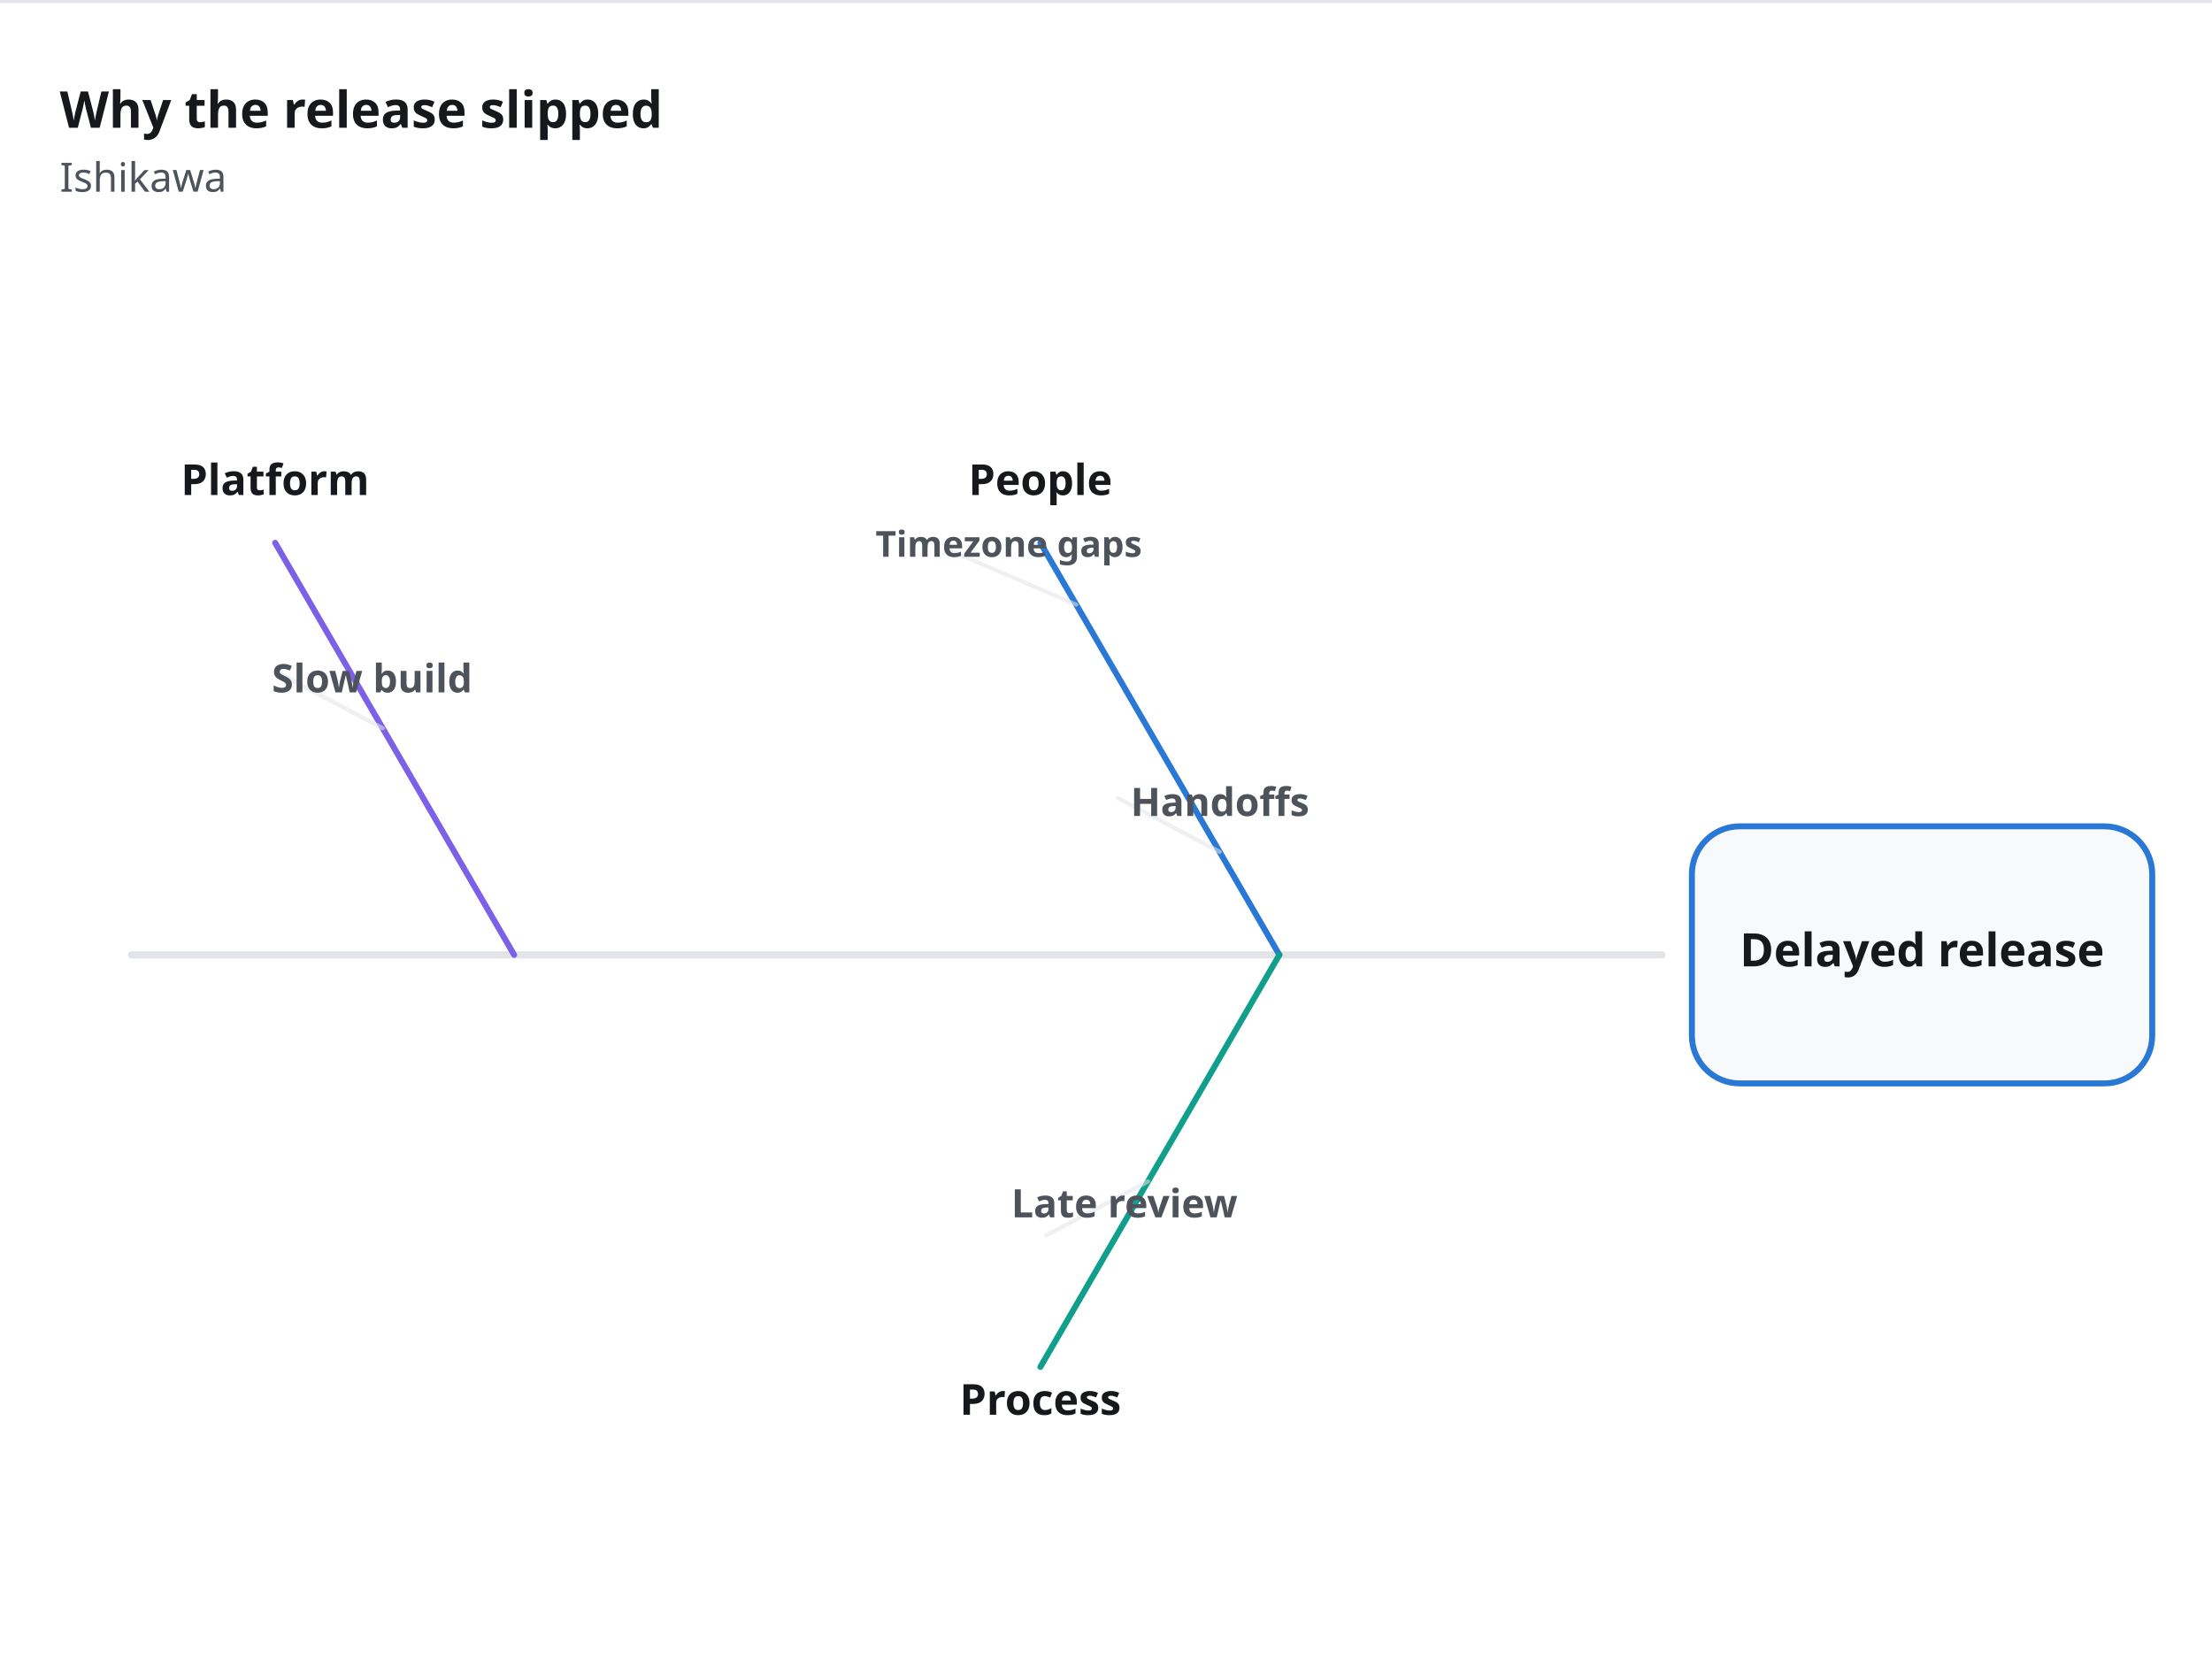
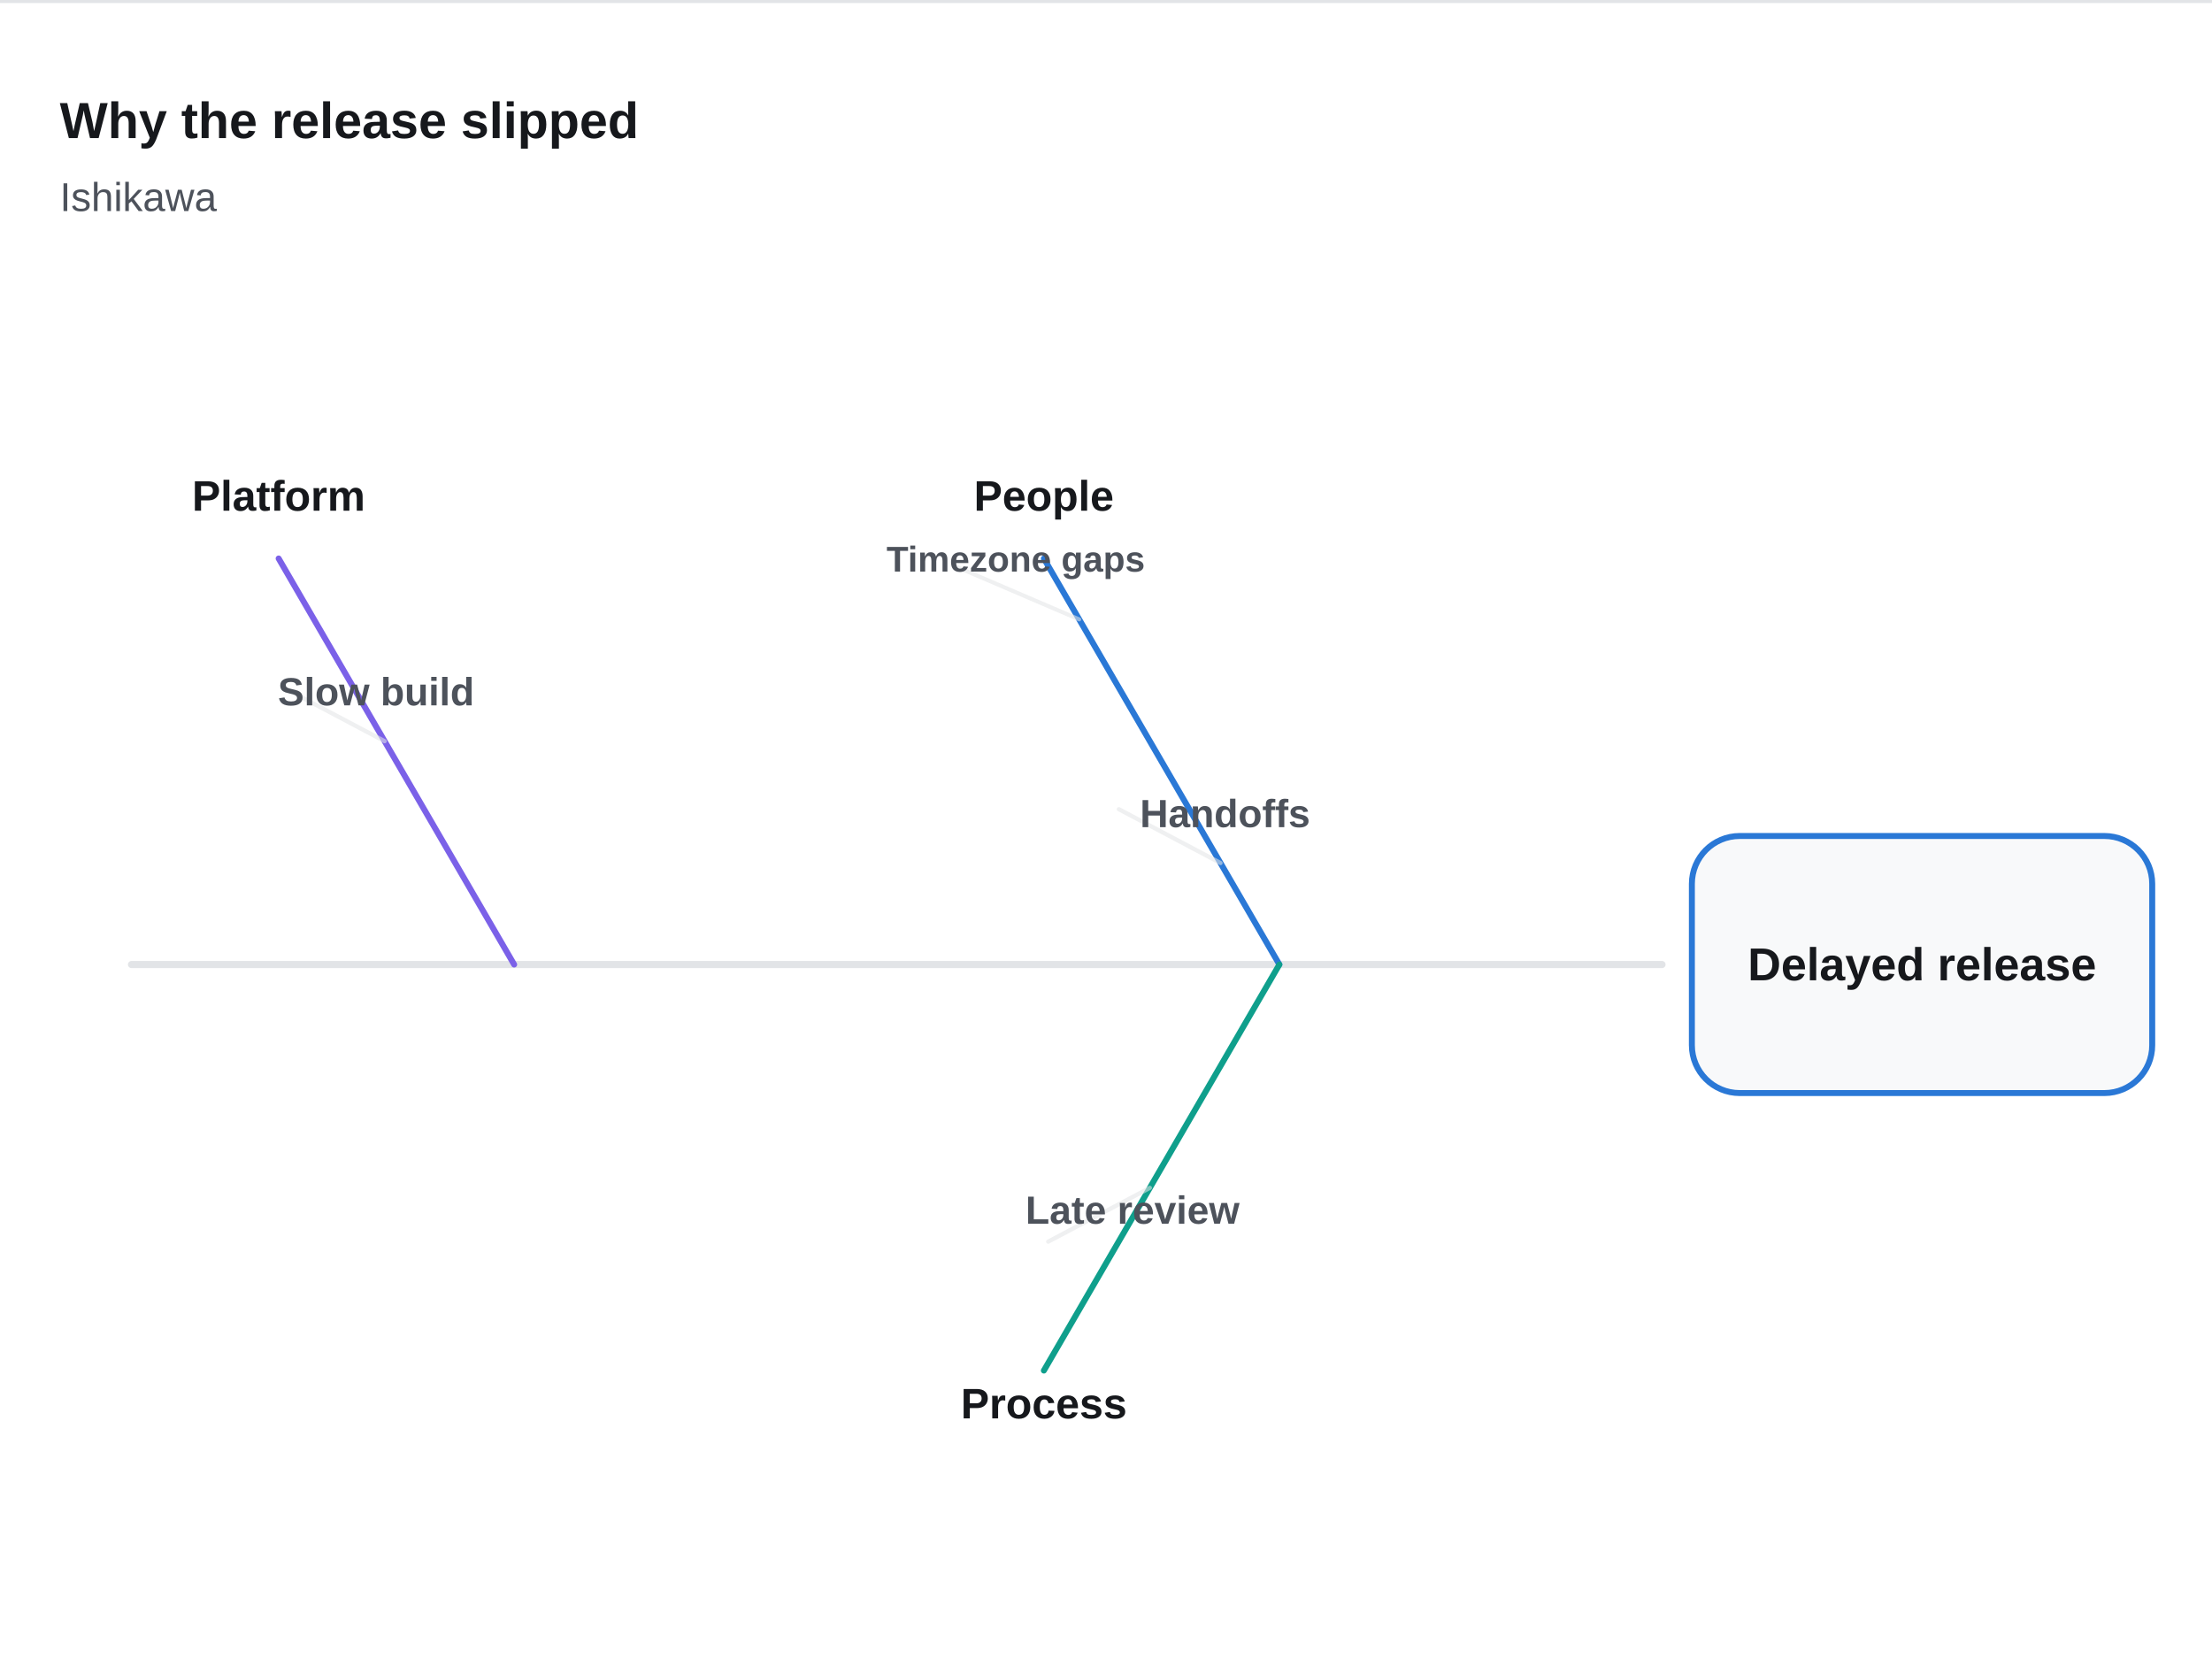
- <svg xmlns="http://www.w3.org/2000/svg" id="cfx-visual-e506b01c" width="740" height="555" viewBox="10 0 740 555" role="img" aria-labelledby="cfx-visual-e506b01c-title cfx-visual-e506b01c-desc" preserveAspectRatio="xMidYMid meet" shape-rendering="geometricPrecision" text-rendering="geometricPrecision" data-cfx-look="graphite" style="max-width:100%;height:auto;display:block" data-cfx-label-layout="measured" data-cfx-label-count="10" data-cfx-label-dropped="0">
+ <svg xmlns="http://www.w3.org/2000/svg" id="cfx-visual-1bc5ae4e" width="740" height="555" viewBox="10 0 740 555" role="img" aria-labelledby="cfx-visual-1bc5ae4e-title cfx-visual-1bc5ae4e-desc" preserveAspectRatio="xMidYMid meet" shape-rendering="geometricPrecision" text-rendering="geometricPrecision" data-cfx-look="graphite" style="max-width:100%;height:auto;display:block" data-cfx-label-layout="measured" data-cfx-label-count="10" data-cfx-label-dropped="0">
  <defs>
-     <style>#cfx-visual-e506b01c .cfx-guide-stroke,#cfx-visual-e506b01c .cfx-premium-stroke{vector-effect:non-scaling-stroke;shape-rendering:geometricPrecision}#cfx-visual-e506b01c text{text-rendering:geometricPrecision;-webkit-font-smoothing:antialiased}</style>
-     <clipPath id="cfx-visual-e506b01c-visualCardClip">
+     <style>#cfx-visual-1bc5ae4e .cfx-guide-stroke,#cfx-visual-1bc5ae4e .cfx-premium-stroke{vector-effect:non-scaling-stroke;shape-rendering:geometricPrecision}#cfx-visual-1bc5ae4e text{text-rendering:geometricPrecision;-webkit-font-smoothing:antialiased}</style>
+     <clipPath id="cfx-visual-1bc5ae4e-visualCardClip">
      <rect x="0" y="0" width="760" height="570" rx="3" />
    </clipPath>
  </defs>
  <rect data-cfx-role="visual-background" width="100%" height="100%" fill="#F2F3F4" />
  <rect data-cfx-role="visual-card" class="cfx-guide-stroke" x="0.5" y="0.5" width="759" height="569" rx="2.5" fill="#FFFFFF" stroke="#E2E4E7" />
-   <text data-cfx-role="visual-title" x="30" y="42.75" fill="#16181C" font-family="Calibri, Carlito, Segoe UI, system-ui, sans-serif" font-size="17" font-weight="700" data-cfx-label-original="Why the release slipped" data-cfx-label-status="placed" data-cfx-label-x="30" data-cfx-label-y="30" data-cfx-label-width="169.311" data-cfx-label-height="17">Why the release slipped</text>
-   <text data-cfx-role="visual-subtitle" x="30" y="64.125" fill="#4D525B" font-family="Calibri, Carlito, Segoe UI, system-ui, sans-serif" font-size="13.5" data-cfx-label-original="Ishikawa" data-cfx-label-status="placed" data-cfx-label-x="30" data-cfx-label-y="54" data-cfx-label-width="47.118" data-cfx-label-height="13.5">Ishikawa</text>
-   <line data-cfx-role="fishbone-spine" x1="54" y1="319.44" x2="566" y2="319.44" stroke="#E2E4E7" stroke-width="2.4" stroke-linecap="round" />
-   <line data-cfx-role="fishbone-branch" x1="438" y1="319.44" x2="358.047" y2="181.59" stroke="#2A78D6" stroke-width="2" stroke-linecap="round" />
-   <text data-cfx-role="visual-text" x="358.047" y="165.59" text-anchor="middle" fill="#16181C" font-family="Calibri, Carlito, Segoe UI, system-ui, sans-serif" font-size="14.286" font-weight="700" data-cfx-label-original="People" data-cfx-label-status="placed" data-cfx-label-x="337.741" data-cfx-label-y="154.876" data-cfx-label-width="40.612" data-cfx-label-height="14.286">People</text>
-   <line data-cfx-role="fishbone-subcause-line" data-depth="1" x1="418.012" y1="284.978" x2="384.012" y2="266.978" stroke="rgba(226,228,231,0.569)" stroke-width="1.42" stroke-linecap="round" />
-   <text data-cfx-role="visual-text" x="448.012" y="272.978" text-anchor="end" fill="#4D525B" font-family="Calibri, Carlito, Segoe UI, system-ui, sans-serif" font-size="13.143" font-weight="600" data-cfx-label-original="Handoffs" data-cfx-label-status="placed" data-cfx-label-x="399.053" data-cfx-label-y="263.121" data-cfx-label-width="48.959" data-cfx-label-height="13.143">Handoffs</text>
-   <line data-cfx-role="fishbone-subcause-line" data-depth="2" x1="370.04" y1="202.268" x2="328.04" y2="184.268" stroke="rgba(226,228,231,0.569)" stroke-width="1.34" stroke-linecap="round" />
-   <text data-cfx-role="visual-text" x="392.04" y="186.268" text-anchor="end" fill="#4D525B" font-family="Calibri, Carlito, Segoe UI, system-ui, sans-serif" font-size="12" font-weight="600" data-cfx-label-original="Timezone gaps" data-cfx-label-status="placed" data-cfx-label-x="318.681" data-cfx-label-y="177.268" data-cfx-label-width="73.359" data-cfx-label-height="12">Timezone gaps</text>
-   <line data-cfx-role="fishbone-branch" x1="438" y1="319.44" x2="358.047" y2="457.29" stroke="#0F9F8C" stroke-width="2" stroke-linecap="round" />
-   <text data-cfx-role="visual-text" x="358.047" y="473.29" text-anchor="middle" fill="#16181C" font-family="Calibri, Carlito, Segoe UI, system-ui, sans-serif" font-size="14.286" font-weight="700" data-cfx-label-original="Process" data-cfx-label-status="placed" data-cfx-label-x="335.669" data-cfx-label-y="462.576" data-cfx-label-width="44.755" data-cfx-label-height="14.286">Process</text>
-   <line data-cfx-role="fishbone-subcause-line" data-depth="1" x1="394.026" y1="395.258" x2="360.026" y2="413.258" stroke="rgba(226,228,231,0.569)" stroke-width="1.42" stroke-linecap="round" />
-   <text data-cfx-role="visual-text" x="424.026" y="407.258" text-anchor="end" fill="#4D525B" font-family="Calibri, Carlito, Segoe UI, system-ui, sans-serif" font-size="13.143" font-weight="600" data-cfx-label-original="Late review" data-cfx-label-status="placed" data-cfx-label-x="361.25" data-cfx-label-y="397.401" data-cfx-label-width="62.776" data-cfx-label-height="13.143">Late review</text>
-   <line data-cfx-role="fishbone-branch" x1="182" y1="319.44" x2="102.047" y2="181.59" stroke="#7B61E8" stroke-width="2" stroke-linecap="round" />
-   <text data-cfx-role="visual-text" x="102.047" y="165.59" text-anchor="middle" fill="#16181C" font-family="Calibri, Carlito, Segoe UI, system-ui, sans-serif" font-size="14.286" font-weight="700" data-cfx-label-original="Platform" data-cfx-label-status="placed" data-cfx-label-x="76.429" data-cfx-label-y="154.876" data-cfx-label-width="51.236" data-cfx-label-height="14.286">Platform</text>
-   <line data-cfx-role="fishbone-subcause-line" data-depth="1" x1="138.026" y1="243.623" x2="104.026" y2="225.623" stroke="rgba(226,228,231,0.569)" stroke-width="1.42" stroke-linecap="round" />
-   <text data-cfx-role="visual-text" x="168.026" y="231.623" text-anchor="end" fill="#4D525B" font-family="Calibri, Carlito, Segoe UI, system-ui, sans-serif" font-size="13.143" font-weight="600" data-cfx-label-original="Slow build" data-cfx-label-status="placed" data-cfx-label-x="111.167" data-cfx-label-y="221.766" data-cfx-label-width="56.859" data-cfx-label-height="13.143">Slow build</text>
-   <rect data-cfx-role="fishbone-effect" x="576" y="276.44" width="154" height="86" rx="16" fill="#F8F9FA" stroke="#2A78D6" stroke-width="2" />
-   <text data-cfx-role="visual-text" x="653" y="323.297" text-anchor="middle" fill="#16181C" font-family="Calibri, Carlito, Segoe UI, system-ui, sans-serif" font-size="15.429" font-weight="700" data-cfx-label-original="Delayed release" data-cfx-label-status="placed" data-cfx-label-x="602.268" data-cfx-label-y="311.725" data-cfx-label-width="101.464" data-cfx-label-height="15.429">Delayed release</text>
+   <text data-cfx-role="visual-title" x="30" y="46.187" fill="#16181C" font-family="Calibri, Carlito, Segoe UI, Arial, system-ui, sans-serif" font-size="17" font-weight="700" data-cfx-label-original="Why the release slipped" data-cfx-label-status="placed" data-cfx-label-x="30" data-cfx-label-y="30" data-cfx-label-width="169.311" data-cfx-label-height="20.752">Why the release slipped</text>
+   <text data-cfx-role="visual-subtitle" x="30" y="70.606" fill="#4D525B" font-family="Calibri, Carlito, Segoe UI, Arial, system-ui, sans-serif" font-size="13.5" data-cfx-label-original="Ishikawa" data-cfx-label-status="placed" data-cfx-label-x="30" data-cfx-label-y="57.752" data-cfx-label-width="47.118" data-cfx-label-height="16.479">Ishikawa</text>
+   <line data-cfx-role="fishbone-spine" x1="54" y1="322.671" x2="566" y2="322.671" stroke="#E2E4E7" stroke-width="2.4" stroke-linecap="round" />
+   <line data-cfx-role="fishbone-branch" x1="438" y1="322.671" x2="359.218" y2="186.841" stroke="#2A78D6" stroke-width="2" stroke-linecap="round" />
+   <text data-cfx-role="visual-text" x="359.218" y="170.841" text-anchor="middle" fill="#16181C" font-family="Calibri, Carlito, Segoe UI, Arial, system-ui, sans-serif" font-size="14.286" font-weight="700" data-cfx-label-original="People" data-cfx-label-status="placed" data-cfx-label-x="338.912" data-cfx-label-y="157.239" data-cfx-label-width="40.612" data-cfx-label-height="17.439">People</text>
+   <line data-cfx-role="fishbone-subcause-line" data-depth="1" x1="418.305" y1="288.713" x2="384.305" y2="270.713" stroke="rgba(226,228,231,0.569)" stroke-width="1.42" stroke-linecap="round" />
+   <text data-cfx-role="visual-text" x="448.305" y="276.713" text-anchor="end" fill="#4D525B" font-family="Calibri, Carlito, Segoe UI, Arial, system-ui, sans-serif" font-size="13.143" font-weight="600" data-cfx-label-original="Handoffs" data-cfx-label-status="placed" data-cfx-label-x="399.346" data-cfx-label-y="264.199" data-cfx-label-width="48.959" data-cfx-label-height="16.044">Handoffs</text>
+   <line data-cfx-role="fishbone-subcause-line" data-depth="2" x1="371.036" y1="207.215" x2="329.036" y2="189.215" stroke="rgba(226,228,231,0.569)" stroke-width="1.34" stroke-linecap="round" />
+   <text data-cfx-role="visual-text" x="393.036" y="191.215" text-anchor="end" fill="#4D525B" font-family="Calibri, Carlito, Segoe UI, Arial, system-ui, sans-serif" font-size="12" font-weight="600" data-cfx-label-original="Timezone gaps" data-cfx-label-status="placed" data-cfx-label-x="319.677" data-cfx-label-y="179.789" data-cfx-label-width="73.359" data-cfx-label-height="14.648">Timezone gaps</text>
+   <line data-cfx-role="fishbone-branch" x1="438" y1="322.671" x2="359.218" y2="458.502" stroke="#0F9F8C" stroke-width="2" stroke-linecap="round" />
+   <text data-cfx-role="visual-text" x="359.218" y="474.502" text-anchor="middle" fill="#16181C" font-family="Calibri, Carlito, Segoe UI, Arial, system-ui, sans-serif" font-size="14.286" font-weight="700" data-cfx-label-original="Process" data-cfx-label-status="placed" data-cfx-label-x="336.84" data-cfx-label-y="460.9" data-cfx-label-width="44.755" data-cfx-label-height="17.439">Process</text>
+   <line data-cfx-role="fishbone-subcause-line" data-depth="1" x1="394.67" y1="397.378" x2="360.67" y2="415.378" stroke="rgba(226,228,231,0.569)" stroke-width="1.42" stroke-linecap="round" />
+   <text data-cfx-role="visual-text" x="424.67" y="409.378" text-anchor="end" fill="#4D525B" font-family="Calibri, Carlito, Segoe UI, Arial, system-ui, sans-serif" font-size="13.143" font-weight="600" data-cfx-label-original="Late review" data-cfx-label-status="placed" data-cfx-label-x="361.894" data-cfx-label-y="396.864" data-cfx-label-width="62.776" data-cfx-label-height="16.044">Late review</text>
+   <line data-cfx-role="fishbone-branch" x1="182" y1="322.671" x2="103.218" y2="186.841" stroke="#7B61E8" stroke-width="2" stroke-linecap="round" />
+   <text data-cfx-role="visual-text" x="103.218" y="170.841" text-anchor="middle" fill="#16181C" font-family="Calibri, Carlito, Segoe UI, Arial, system-ui, sans-serif" font-size="14.286" font-weight="700" data-cfx-label-original="Platform" data-cfx-label-status="placed" data-cfx-label-x="77.6" data-cfx-label-y="157.239" data-cfx-label-width="51.236" data-cfx-label-height="17.439">Platform</text>
+   <line data-cfx-role="fishbone-subcause-line" data-depth="1" x1="138.67" y1="247.964" x2="104.67" y2="229.964" stroke="rgba(226,228,231,0.569)" stroke-width="1.42" stroke-linecap="round" />
+   <text data-cfx-role="visual-text" x="168.67" y="235.964" text-anchor="end" fill="#4D525B" font-family="Calibri, Carlito, Segoe UI, Arial, system-ui, sans-serif" font-size="13.143" font-weight="600" data-cfx-label-original="Slow build" data-cfx-label-status="placed" data-cfx-label-x="111.811" data-cfx-label-y="223.45" data-cfx-label-width="56.859" data-cfx-label-height="16.044">Slow build</text>
+   <rect data-cfx-role="fishbone-effect" x="576" y="279.671" width="154" height="86" rx="16" fill="#F8F9FA" stroke="#2A78D6" stroke-width="2" />
+   <text data-cfx-role="visual-text" x="653" y="327.945" text-anchor="middle" fill="#16181C" font-family="Calibri, Carlito, Segoe UI, Arial, system-ui, sans-serif" font-size="15.429" font-weight="700" data-cfx-label-original="Delayed release" data-cfx-label-status="placed" data-cfx-label-x="602.268" data-cfx-label-y="313.254" data-cfx-label-width="101.464" data-cfx-label-height="18.834">Delayed release</text>
</svg>
